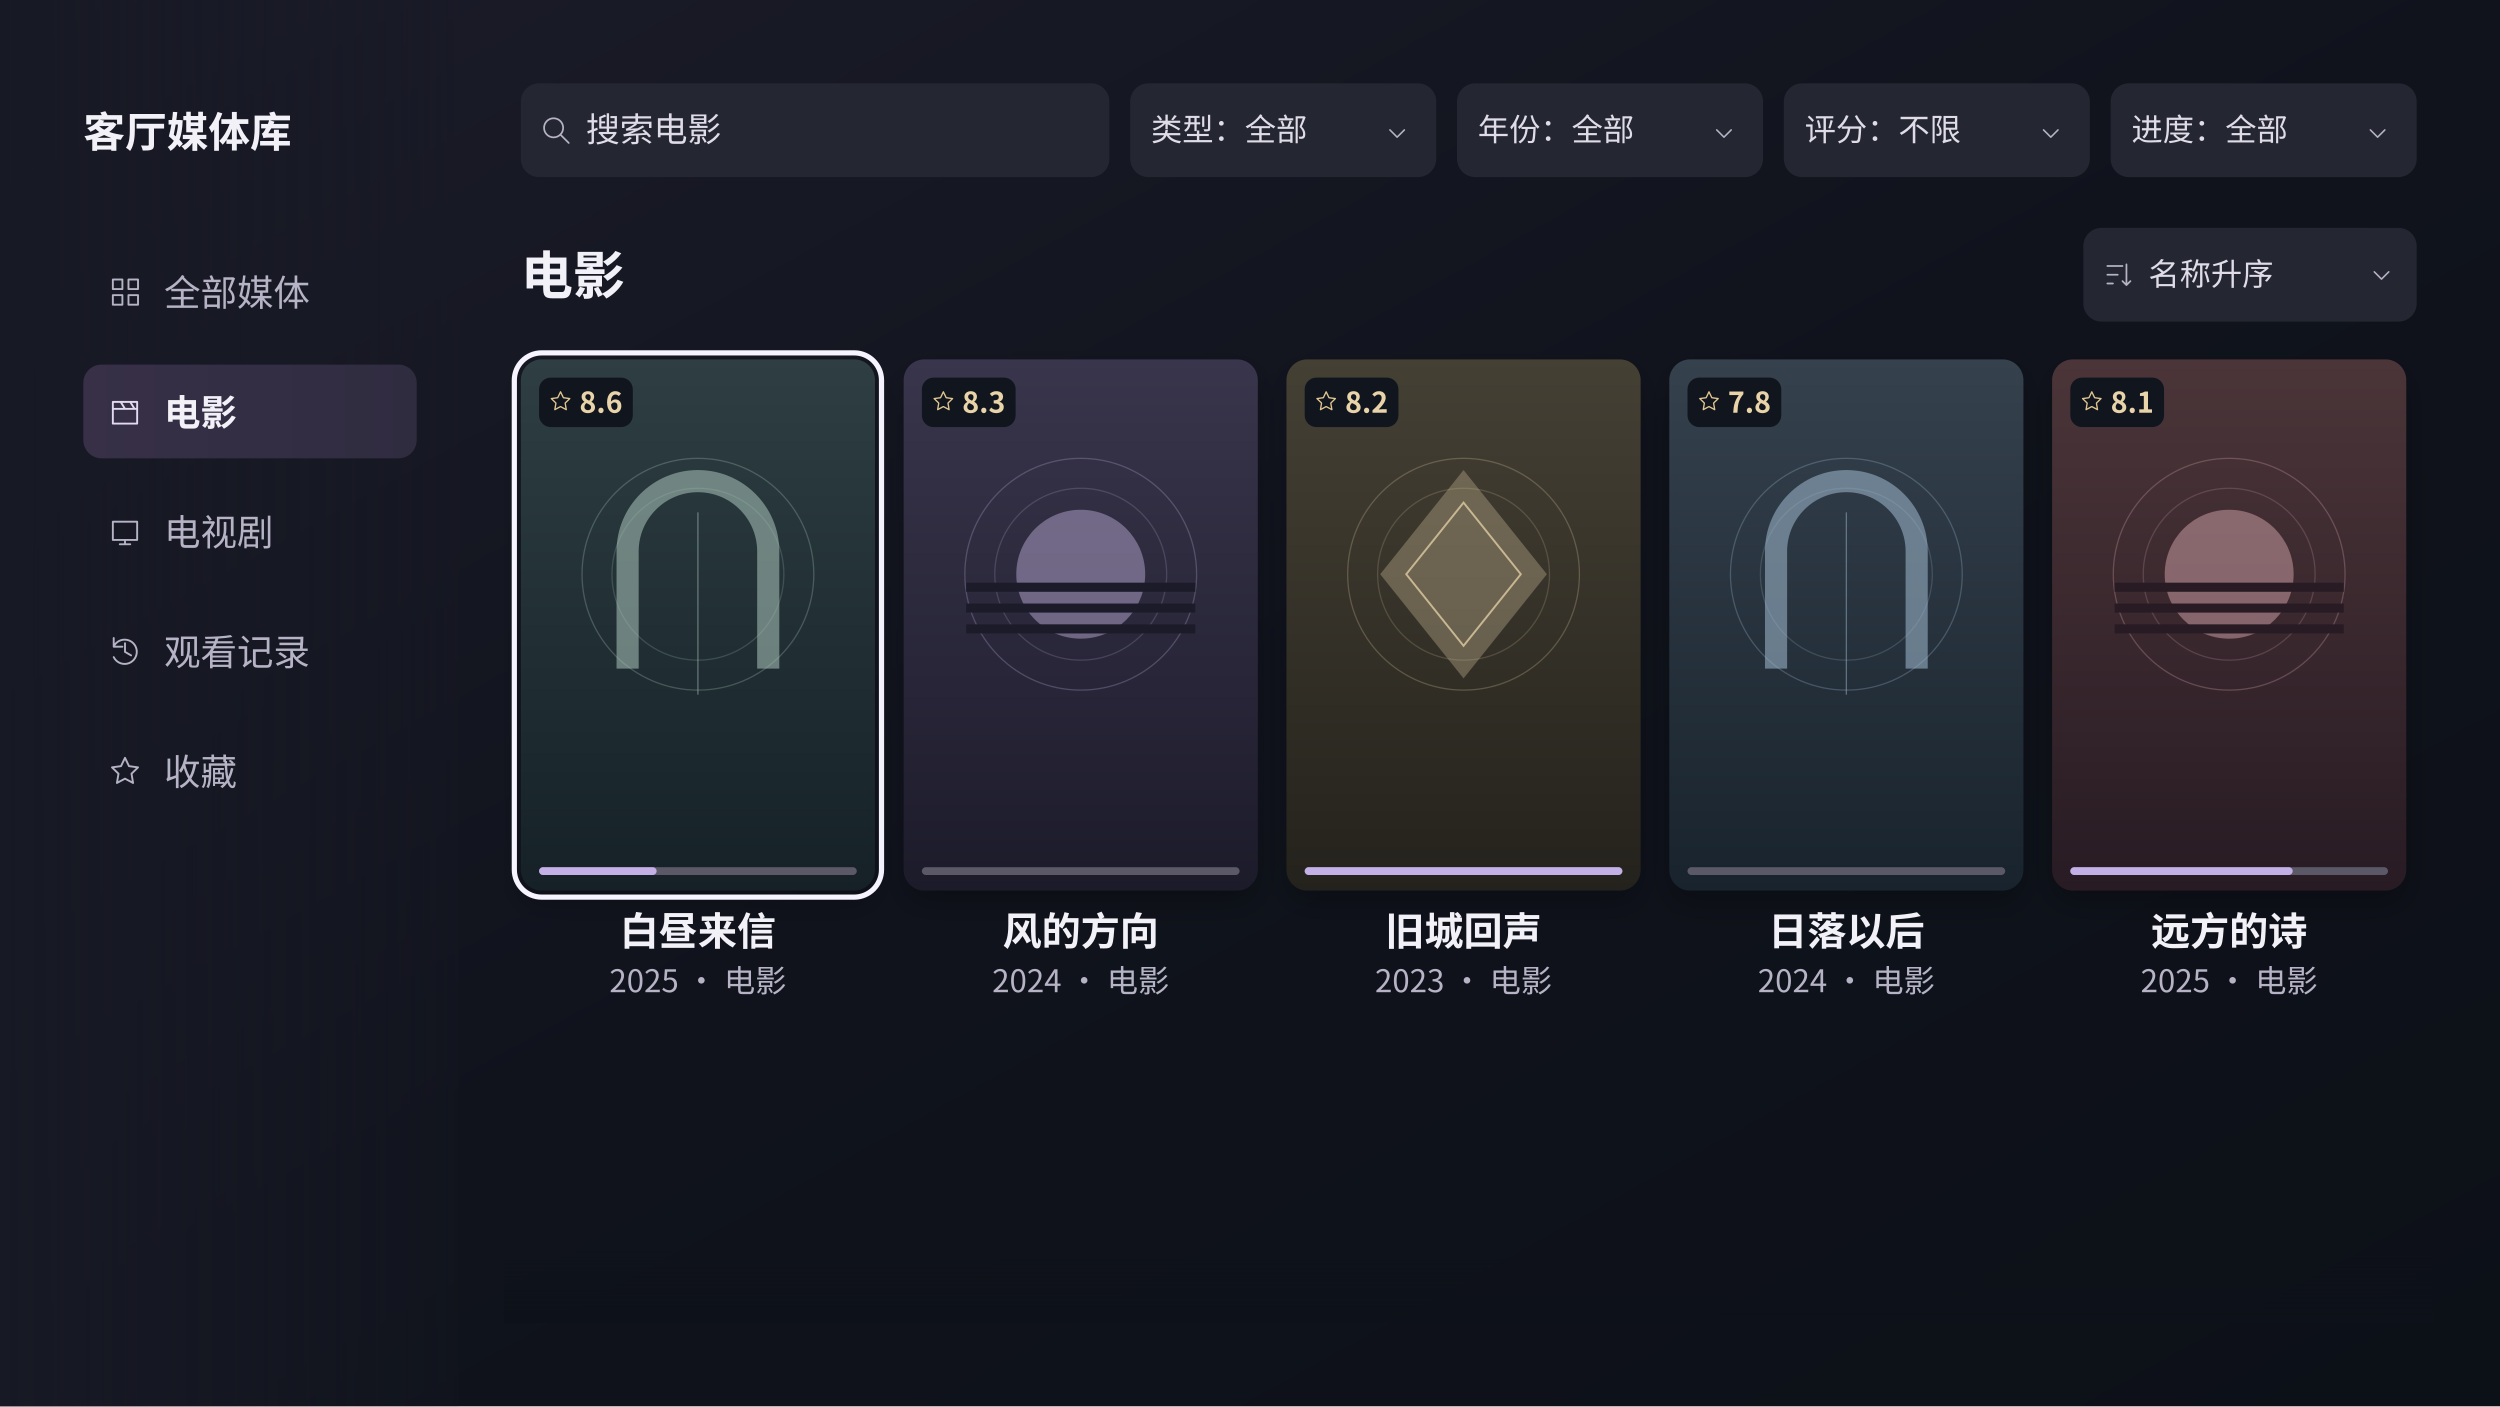
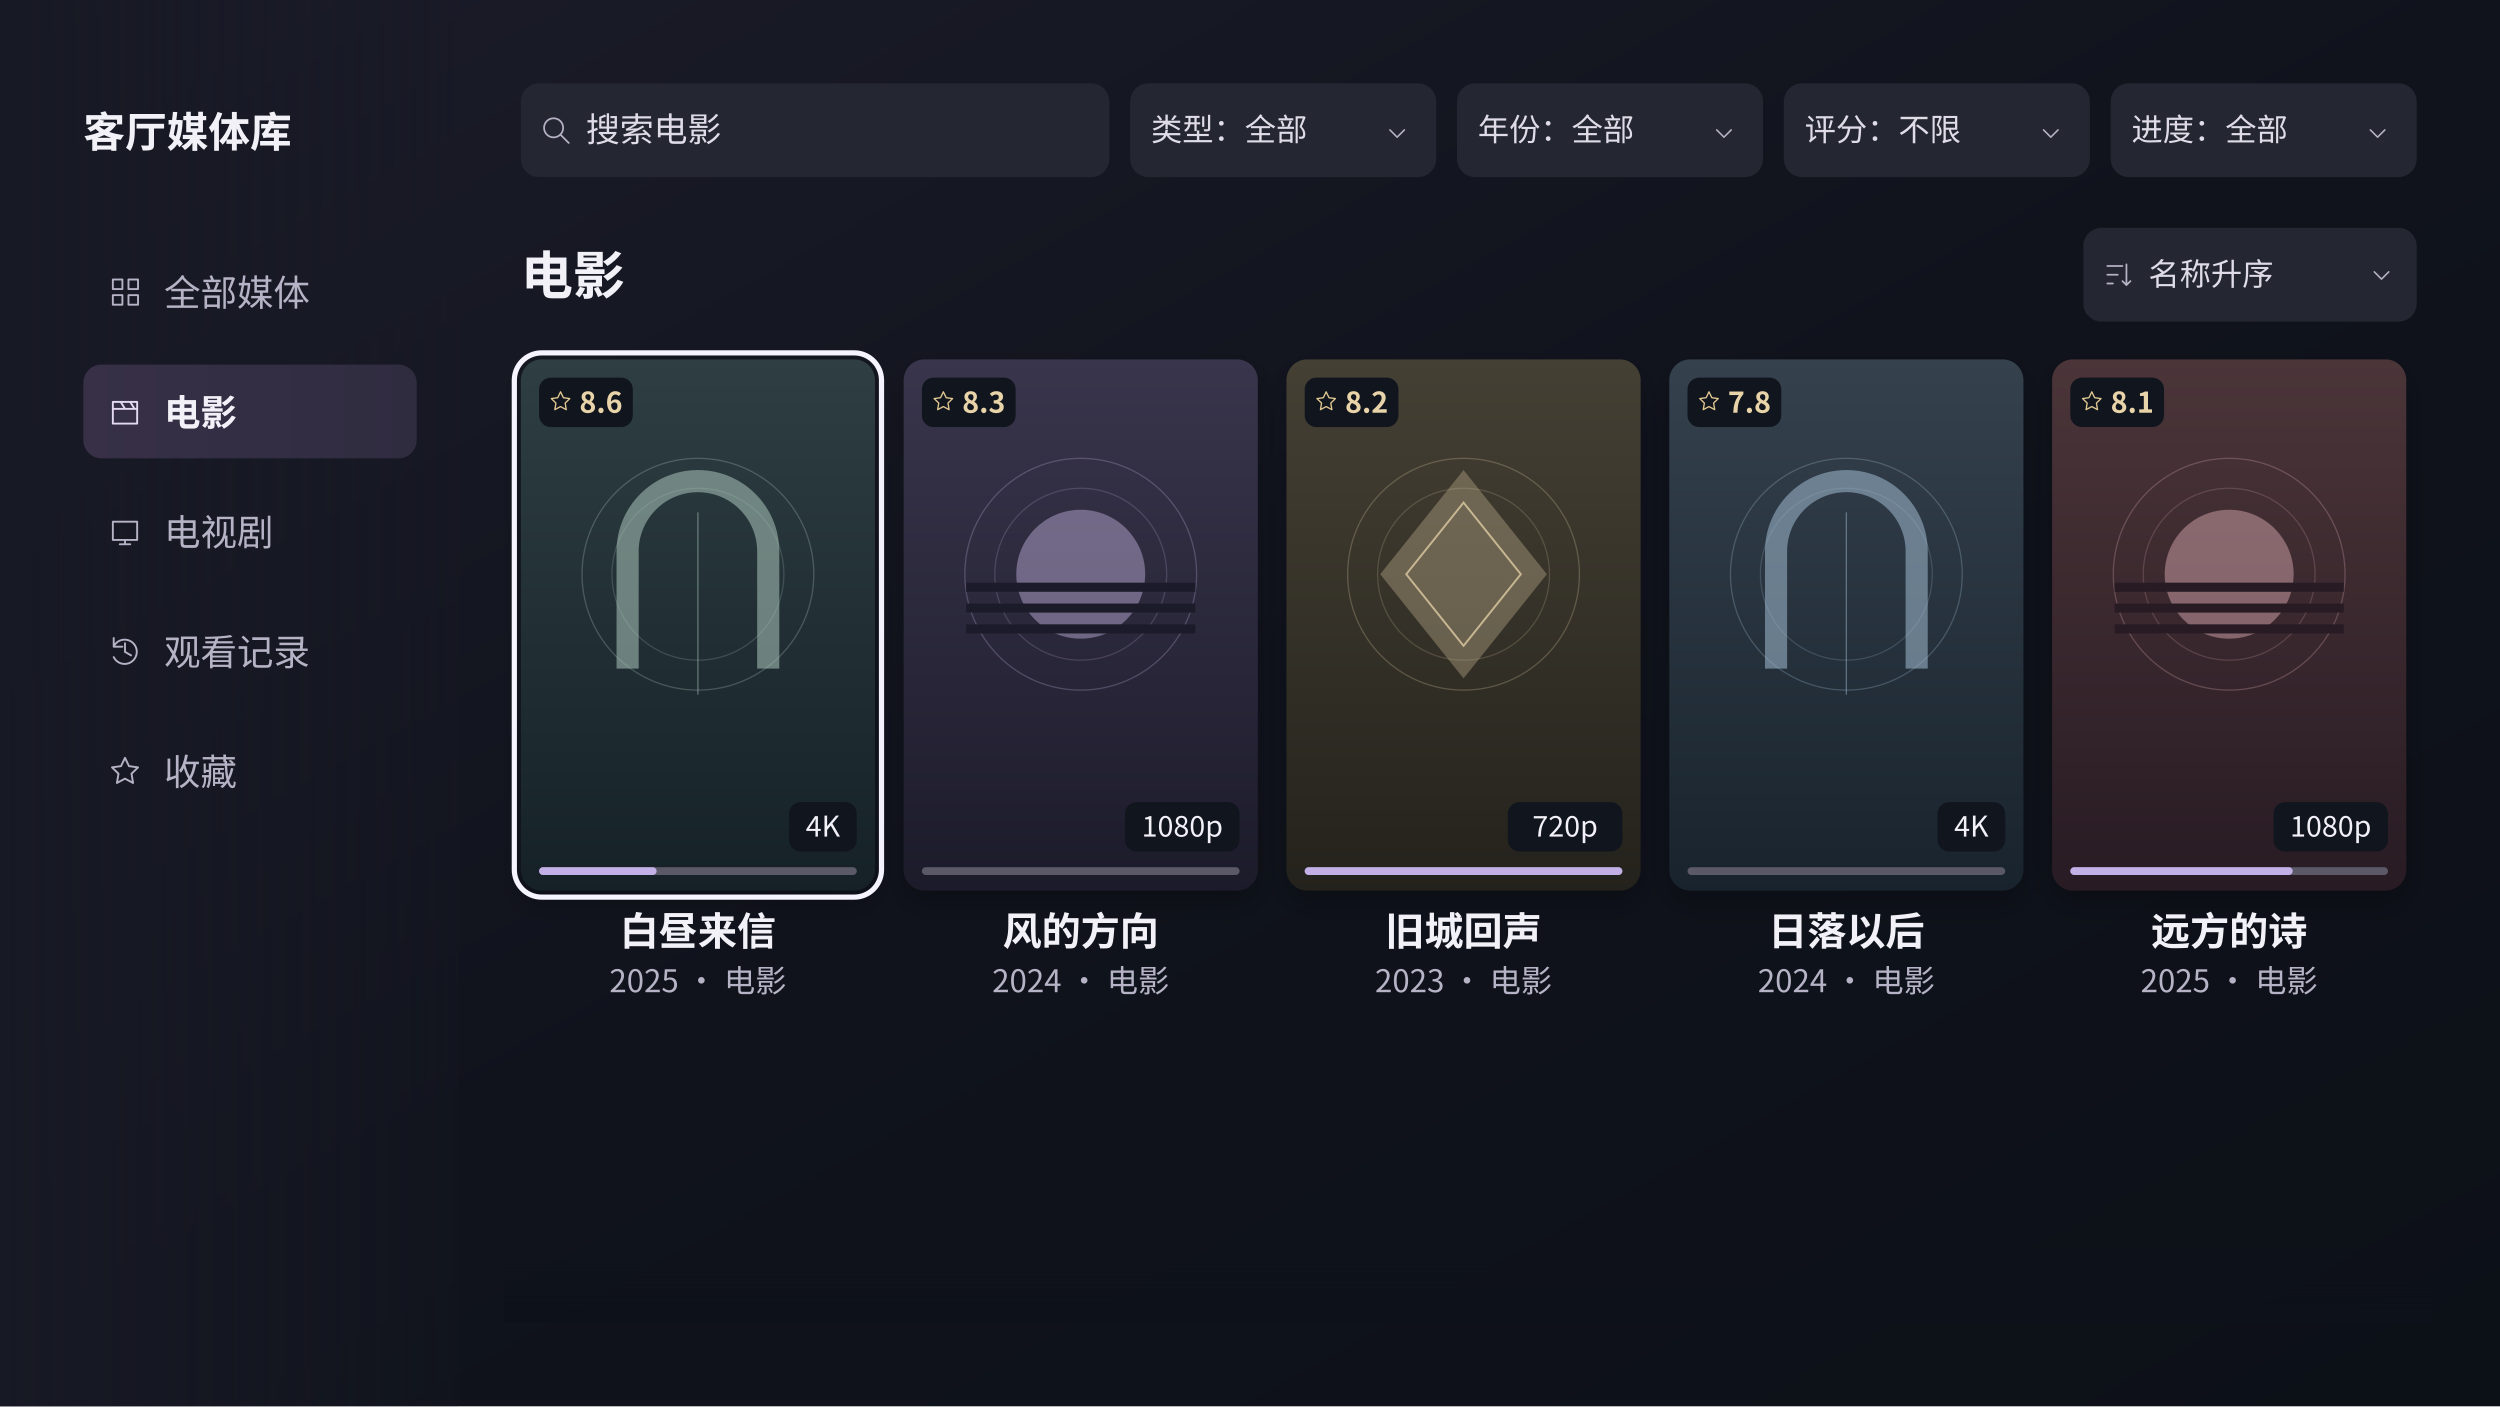
<svg xmlns="http://www.w3.org/2000/svg" width="3840" height="2160" viewBox="0 0 3840 2160" role="img" aria-labelledby="title desc">
  <defs>
    <linearGradient id="background" x2="1" y2="1">
      <stop stop-color="#1b1c29" />
      <stop offset=".5" stop-color="#10131c" />
      <stop offset="1" stop-color="#0c1017" />
    </linearGradient>
    <linearGradient id="sidebar" x2="1" y2="0">
      <stop stop-color="#171924" />
      <stop offset="1" stop-color="#171924" stop-opacity=".2" />
    </linearGradient>
    <linearGradient id="selection">
      <stop stop-color="#373047" />
      <stop offset="1" stop-color="#302c40" />
    </linearGradient>
    <linearGradient id="bottom-fade" x2="0" y2="1">
      <stop stop-color="#0d1119" stop-opacity="0" />
      <stop offset="1" stop-color="#0d1119" />
    </linearGradient>
    <filter id="card-shadow" x="-15%" y="-10%" width="130%" height="130%" color-interpolation-filters="sRGB">
      <feGaussianBlur in="SourceAlpha" stdDeviation="22" />
      <feOffset dx="0" dy="20" />
      <feComponentTransfer>
        <feFuncA type="linear" slope=".24" />
      </feComponentTransfer>
      <feMerge>
        <feMergeNode />
        <feMergeNode in="SourceGraphic" />
      </feMerge>
    </filter>
    <clipPath id="grid-viewport">
      <rect x="774" y="526" width="2964" height="1506" />
    </clipPath>
  </defs>
  <rect width="3840" height="2160" fill="url(#background)" />
  <rect width="704" height="2160" fill="url(#sidebar)" />
  <g font-family="Noto Sans CJK SC, sans-serif">
    <text x="128" y="226" font-size="64" fill="#f3f1f8" font-weight="600" text-anchor="start">客厅媒体库</text>
    <g data-role="sidebar-entry" data-focused="false">
      <g transform="translate(168 424) scale(1.333333)">
        <path d="M4 4h11v11H4zM22 4h11v11H22zM4 22h11v11H4zM22 22h11v11H22z" fill="none" stroke="#b5b3c5" stroke-width="2.2" stroke-linecap="round" stroke-linejoin="round" />
      </g>
      <text x="252" y="470" font-size="56" fill="#b5b3c5" font-weight="400" text-anchor="start">全部媒体</text>
    </g>
    <g data-role="sidebar-entry" data-focused="false">
      <rect x="128" y="560" width="512" height="144" rx="28" fill="url(#selection)" stroke="none" stroke-width="2" />
      <g transform="translate(168 608) scale(1.333333)">
        <path d="M4 7h28v25H4zM4 15h28M13 7l5 8M24 7l5 8" fill="none" stroke="#e3daef" stroke-width="2.2" stroke-linecap="round" stroke-linejoin="round" />
      </g>
      <text x="252" y="654" font-size="56" fill="#f3f1f8" font-weight="600" text-anchor="start">电影</text>
    </g>
    <g data-role="sidebar-entry" data-focused="false">
      <g transform="translate(168 792) scale(1.333333)">
        <path d="M4 7h28v21H4zM12 33h12M18 28v5" fill="none" stroke="#b5b3c5" stroke-width="2.2" stroke-linecap="round" stroke-linejoin="round" />
      </g>
      <text x="252" y="838" font-size="56" fill="#b5b3c5" font-weight="400" text-anchor="start">电视剧</text>
    </g>
    <g data-role="sidebar-entry" data-focused="false">
      <g transform="translate(168 976) scale(1.333333)">
        <path d="M6 11a14 14 0 1 1-1 14M5 3v10h10M18 9v10l7 4" fill="none" stroke="#b5b3c5" stroke-width="2.2" stroke-linecap="round" stroke-linejoin="round" />
      </g>
      <text x="252" y="1022" font-size="56" fill="#b5b3c5" font-weight="400" text-anchor="start">观看记录</text>
    </g>
    <g data-role="sidebar-entry" data-focused="false">
      <g transform="translate(168 1160) scale(1.333333)">
        <path d="M18 3l4.6 9.6L33 14l-7.5 7.3L27.3 32L18 27l-9.3 5l1.8-10.7L3 14l10.4-1.4z" fill="none" stroke="#b5b3c5" stroke-width="2.2" stroke-linecap="round" stroke-linejoin="round" />
      </g>
      <text x="252" y="1206" font-size="56" fill="#b5b3c5" font-weight="400" text-anchor="start">收藏</text>
    </g>
    <g data-role="control" data-focused="false" data-disabled="false" data-label="搜索电影" opacity="1">
      <rect x="800" y="128" width="904" height="144" rx="28" fill="#242631" stroke="none" stroke-width="2" />
      <g transform="translate(832 178.0) scale(1.222222)">
        <path d="M27 15a12 12 0 1 1-24 0a12 12 0 1 1 24 0M24 24l10 10" fill="none" stroke="#b5b3c5" stroke-width="2.2" stroke-linecap="round" stroke-linejoin="round" />
      </g>
      <text x="900" y="217.68" font-size="52" fill="#dfdce8" font-weight="500" text-anchor="start">搜索电影</text>
    </g>
    <g data-role="control" data-focused="false" data-disabled="false" data-label="类型：全部" opacity="1">
      <rect x="1736" y="128" width="470" height="144" rx="28" fill="#242631" stroke="none" stroke-width="2" />
      <text x="1768" y="216.32" font-size="48" fill="#dfdce8" font-weight="500" text-anchor="start">类型：全部</text>
    </g>
    <g transform="translate(2126 184) scale(1.111111)">
      <path d="M8 14l10 10l10-10" fill="none" stroke="#b5b3c5" stroke-width="2.2" stroke-linecap="round" stroke-linejoin="round" />
    </g>
    <g data-role="control" data-focused="false" data-disabled="false" data-label="年份：全部" opacity="1">
      <rect x="2238" y="128" width="470" height="144" rx="28" fill="#242631" stroke="none" stroke-width="2" />
      <text x="2270" y="216.32" font-size="48" fill="#dfdce8" font-weight="500" text-anchor="start">年份：全部</text>
    </g>
    <g transform="translate(2628 184) scale(1.111111)">
      <path d="M8 14l10 10l10-10" fill="none" stroke="#b5b3c5" stroke-width="2.2" stroke-linecap="round" stroke-linejoin="round" />
    </g>
    <g data-role="control" data-focused="false" data-disabled="false" data-label="评分：不限" opacity="1">
      <rect x="2740" y="128" width="470" height="144" rx="28" fill="#242631" stroke="none" stroke-width="2" />
      <text x="2772" y="216.32" font-size="48" fill="#dfdce8" font-weight="500" text-anchor="start">评分：不限</text>
    </g>
    <g transform="translate(3130 184) scale(1.111111)">
      <path d="M8 14l10 10l10-10" fill="none" stroke="#b5b3c5" stroke-width="2.2" stroke-linecap="round" stroke-linejoin="round" />
    </g>
    <g data-role="control" data-focused="false" data-disabled="false" data-label="进度：全部" opacity="1">
      <rect x="3242" y="128" width="470" height="144" rx="28" fill="#242631" stroke="none" stroke-width="2" />
      <text x="3274" y="216.32" font-size="48" fill="#dfdce8" font-weight="500" text-anchor="start">进度：全部</text>
    </g>
    <g transform="translate(3632 184) scale(1.111111)">
      <path d="M8 14l10 10l10-10" fill="none" stroke="#b5b3c5" stroke-width="2.2" stroke-linecap="round" stroke-linejoin="round" />
    </g>
    <text x="800" y="452" font-size="80" fill="#f3f1f8" font-weight="650" text-anchor="start">电影</text>
    <g data-role="control" data-focused="false" data-disabled="false" data-label="名称升序" opacity="1">
      <rect x="3200" y="350" width="512" height="144" rx="28" fill="#242631" stroke="none" stroke-width="2" />
      <g transform="translate(3232 400.0) scale(1.222222)">
        <path d="M4 7h19M4 18h13M4 29h7M28 5v26M23 26l5 5l5-5" fill="none" stroke="#b5b3c5" stroke-width="2.2" stroke-linecap="round" stroke-linejoin="round" />
      </g>
      <text x="3300" y="438.32" font-size="48" fill="#dfdce8" font-weight="500" text-anchor="start">名称升序</text>
    </g>
    <g transform="translate(3638 402) scale(1.111111)">
      <path d="M8 14l10 10l10-10" fill="none" stroke="#b5b3c5" stroke-width="2.2" stroke-linecap="round" stroke-linejoin="round" />
    </g>
    <g clip-path="url(#grid-viewport)" data-role="focus-following-grid">
      <g data-role="media-card" data-focused="true">
        <defs>
          <linearGradient id="art-0" x2="0" y2="1">
            <stop stop-color="#2e3e43" />
            <stop offset="1" stop-color="#152126" />
          </linearGradient>
          <clipPath id="clip-0">
            <rect x="800" y="552" width="544" height="816" rx="32" fill="white" stroke="none" stroke-width="2" />
          </clipPath>
        </defs>
        <g filter="url(#card-shadow)">
          <rect x="800" y="552" width="544" height="816" rx="32" fill="url(#art-0)" stroke="none" stroke-width="2" />
        </g>
        <g clip-path="url(#clip-0)">
          <circle cx="1072" cy="882" r="178" fill="none" stroke="#a4bdb4" stroke-width="2" opacity=".3" />
          <circle cx="1072" cy="882" r="132" fill="none" stroke="#a4bdb4" stroke-width="2" opacity=".22" />
          <path d="M964 1027V847a108 108 0 0 1 216 0v180" fill="none" stroke="#a4bdb4" stroke-width="34" opacity=".58" />
          <path d="M1072 787v280" stroke="#a4bdb4" stroke-width="2" opacity=".5" />
        </g>
        <rect x="828" y="580" width="144" height="76" rx="18" fill="#11151e" stroke="none" stroke-width="2" />
        <g transform="translate(844 599) scale(0.9444444)">
          <path d="M18 3l4.6 9.6L33 14l-7.5 7.3L27.3 32L18 27l-9.3 5l1.8-10.7L3 14l10.4-1.4z" fill="none" stroke="#e0c790" stroke-width="2.2" stroke-linecap="round" stroke-linejoin="round" />
        </g>
        <text x="890" y="634" font-size="44" fill="#e9d4a9" font-weight="600" text-anchor="start">8.6</text>
+         <g data-role="quality-badge">
+           <rect x="1212" y="1232" width="104" height="76" rx="18" fill="#11151e" stroke="none" stroke-width="2" />
+           <text x="1264.0" y="1285" font-size="44" fill="#f3f1f8" font-weight="500" text-anchor="middle">4K</text>
+         </g>
        <g data-role="watch-progress" data-progress="0.37">
          <rect x="828" y="1332" width="488" height="12" rx="6" fill="#5b5968" stroke="none" stroke-width="2" />
          <rect x="828" y="1332" width="180.56" height="12" rx="6" fill="#c3b0e7" stroke="none" stroke-width="2" />
        </g>
        <rect x="790" y="542" width="564" height="836" rx="42" fill="none" stroke="#f6f4ff" stroke-width="8" />
        <g data-role="card-caption">
          <text x="1072" y="1452" font-size="60" fill="#f3f1f8" font-weight="600" text-anchor="middle">白昼来信</text>
          <text x="1072" y="1524" font-size="48" fill="#b5b3c5" font-weight="400" text-anchor="middle">2025 · 电影</text>
        </g>
      </g>
      <g data-role="media-card" data-focused="false">
        <defs>
          <linearGradient id="art-1" x2="0" y2="1">
            <stop stop-color="#39354c" />
            <stop offset="1" stop-color="#1c1b2a" />
          </linearGradient>
          <clipPath id="clip-1">
            <rect x="1388" y="552" width="544" height="816" rx="32" fill="white" stroke="none" stroke-width="2" />
          </clipPath>
        </defs>
        <g filter="url(#card-shadow)">
          <rect x="1388" y="552" width="544" height="816" rx="32" fill="url(#art-1)" stroke="none" stroke-width="2" />
        </g>
        <g clip-path="url(#clip-1)">
          <circle cx="1660" cy="882" r="178" fill="none" stroke="#b4a5ce" stroke-width="2" opacity=".3" />
          <circle cx="1660" cy="882" r="132" fill="none" stroke="#b4a5ce" stroke-width="2" opacity=".22" />
          <circle cx="1660" cy="882" r="99" fill="#b4a5ce" opacity=".5" />
          <path d="M1484 902h352M1484 934h352M1484 966h352" stroke="#1c1b2a" stroke-width="14" />
        </g>
        <rect x="1416" y="580" width="144" height="76" rx="18" fill="#11151e" stroke="none" stroke-width="2" />
        <g transform="translate(1432 599) scale(0.9444444)">
          <path d="M18 3l4.6 9.6L33 14l-7.5 7.3L27.3 32L18 27l-9.3 5l1.8-10.7L3 14l10.4-1.4z" fill="none" stroke="#e0c790" stroke-width="2.2" stroke-linecap="round" stroke-linejoin="round" />
        </g>
        <text x="1478" y="634" font-size="44" fill="#e9d4a9" font-weight="600" text-anchor="start">8.3</text>
+         <g data-role="quality-badge">
+           <rect x="1728" y="1232" width="176" height="76" rx="18" fill="#11151e" stroke="none" stroke-width="2" />
+           <text x="1816.0" y="1285" font-size="44" fill="#f3f1f8" font-weight="500" text-anchor="middle">1080p</text>
+         </g>
        <g data-role="watch-progress" data-progress="0">
          <rect x="1416" y="1332" width="488" height="12" rx="6" fill="#5b5968" stroke="none" stroke-width="2" />
        </g>
        <g data-role="card-caption">
          <text x="1660" y="1452" font-size="60" fill="#f3f1f8" font-weight="600" text-anchor="middle">风的方向</text>
          <text x="1660" y="1524" font-size="48" fill="#b5b3c5" font-weight="400" text-anchor="middle">2024 · 电影</text>
        </g>
      </g>
      <g data-role="media-card" data-focused="false">
        <defs>
          <linearGradient id="art-2" x2="0" y2="1">
            <stop stop-color="#454034" />
            <stop offset="1" stop-color="#24221c" />
          </linearGradient>
          <clipPath id="clip-2">
            <rect x="1976" y="552" width="544" height="816" rx="32" fill="white" stroke="none" stroke-width="2" />
          </clipPath>
        </defs>
        <g filter="url(#card-shadow)">
          <rect x="1976" y="552" width="544" height="816" rx="32" fill="url(#art-2)" stroke="none" stroke-width="2" />
        </g>
        <g clip-path="url(#clip-2)">
          <circle cx="2248" cy="882" r="178" fill="none" stroke="#c8b792" stroke-width="2" opacity=".3" />
          <circle cx="2248" cy="882" r="132" fill="none" stroke="#c8b792" stroke-width="2" opacity=".22" />
          <path d="M2248 722l128 160l-128 160l-128-160z" fill="#c8b792" opacity=".36" />
          <path d="M2248 772l88 110l-88 110l-88-110z" fill="none" stroke="#c8b792" stroke-width="3" />
        </g>
        <rect x="2004" y="580" width="144" height="76" rx="18" fill="#11151e" stroke="none" stroke-width="2" />
        <g transform="translate(2020 599) scale(0.9444444)">
          <path d="M18 3l4.6 9.6L33 14l-7.5 7.3L27.3 32L18 27l-9.3 5l1.8-10.7L3 14l10.4-1.4z" fill="none" stroke="#e0c790" stroke-width="2.2" stroke-linecap="round" stroke-linejoin="round" />
        </g>
        <text x="2066" y="634" font-size="44" fill="#e9d4a9" font-weight="600" text-anchor="start">8.2</text>
+         <g data-role="quality-badge">
+           <rect x="2316" y="1232" width="176" height="76" rx="18" fill="#11151e" stroke="none" stroke-width="2" />
+           <text x="2404.0" y="1285" font-size="44" fill="#f3f1f8" font-weight="500" text-anchor="middle">720p</text>
+         </g>
        <g data-role="watch-progress" data-progress="1">
          <rect x="2004" y="1332" width="488" height="12" rx="6" fill="#5b5968" stroke="none" stroke-width="2" />
          <rect x="2004" y="1332" width="488" height="12" rx="6" fill="#c3b0e7" stroke="none" stroke-width="2" />
        </g>
        <g data-role="card-caption">
          <text x="2248" y="1452" font-size="60" fill="#f3f1f8" font-weight="600" text-anchor="middle">旧城回声</text>
          <text x="2248" y="1524" font-size="48" fill="#b5b3c5" font-weight="400" text-anchor="middle">2023 · 电影</text>
        </g>
      </g>
      <g data-role="media-card" data-focused="false">
        <defs>
          <linearGradient id="art-3" x2="0" y2="1">
            <stop stop-color="#35414d" />
            <stop offset="1" stop-color="#18232d" />
          </linearGradient>
          <clipPath id="clip-3">
            <rect x="2564" y="552" width="544" height="816" rx="32" fill="white" stroke="none" stroke-width="2" />
          </clipPath>
        </defs>
        <g filter="url(#card-shadow)">
          <rect x="2564" y="552" width="544" height="816" rx="32" fill="url(#art-3)" stroke="none" stroke-width="2" />
        </g>
        <g clip-path="url(#clip-3)">
          <circle cx="2836" cy="882" r="178" fill="none" stroke="#99b4c8" stroke-width="2" opacity=".3" />
          <circle cx="2836" cy="882" r="132" fill="none" stroke="#99b4c8" stroke-width="2" opacity=".22" />
          <path d="M2728 1027V847a108 108 0 0 1 216 0v180" fill="none" stroke="#99b4c8" stroke-width="34" opacity=".58" />
          <path d="M2836 787v280" stroke="#99b4c8" stroke-width="2" opacity=".5" />
        </g>
        <rect x="2592" y="580" width="144" height="76" rx="18" fill="#11151e" stroke="none" stroke-width="2" />
        <g transform="translate(2608 599) scale(0.9444444)">
          <path d="M18 3l4.6 9.6L33 14l-7.5 7.3L27.3 32L18 27l-9.3 5l1.8-10.7L3 14l10.4-1.4z" fill="none" stroke="#e0c790" stroke-width="2.2" stroke-linecap="round" stroke-linejoin="round" />
        </g>
        <text x="2654" y="634" font-size="44" fill="#e9d4a9" font-weight="600" text-anchor="start">7.8</text>
+         <g data-role="quality-badge">
+           <rect x="2976" y="1232" width="104" height="76" rx="18" fill="#11151e" stroke="none" stroke-width="2" />
+           <text x="3028.0" y="1285" font-size="44" fill="#f3f1f8" font-weight="500" text-anchor="middle">4K</text>
+         </g>
        <g data-role="watch-progress" data-progress="0">
          <rect x="2592" y="1332" width="488" height="12" rx="6" fill="#5b5968" stroke="none" stroke-width="2" />
        </g>
        <g data-role="card-caption">
          <text x="2836" y="1452" font-size="60" fill="#f3f1f8" font-weight="600" text-anchor="middle">日落以后</text>
          <text x="2836" y="1524" font-size="48" fill="#b5b3c5" font-weight="400" text-anchor="middle">2024 · 电影</text>
        </g>
      </g>
      <g data-role="media-card" data-focused="false">
        <defs>
          <linearGradient id="art-4" x2="0" y2="1">
            <stop stop-color="#4b3539" />
            <stop offset="1" stop-color="#281b23" />
          </linearGradient>
          <clipPath id="clip-4">
            <rect x="3152" y="552" width="544" height="816" rx="32" fill="white" stroke="none" stroke-width="2" />
          </clipPath>
        </defs>
        <g filter="url(#card-shadow)">
          <rect x="3152" y="552" width="544" height="816" rx="32" fill="url(#art-4)" stroke="none" stroke-width="2" />
        </g>
        <g clip-path="url(#clip-4)">
          <circle cx="3424" cy="882" r="178" fill="none" stroke="#d2a3a9" stroke-width="2" opacity=".3" />
          <circle cx="3424" cy="882" r="132" fill="none" stroke="#d2a3a9" stroke-width="2" opacity=".22" />
          <circle cx="3424" cy="882" r="99" fill="#d2a3a9" opacity=".5" />
          <path d="M3248 902h352M3248 934h352M3248 966h352" stroke="#281b23" stroke-width="14" />
        </g>
        <rect x="3180" y="580" width="144" height="76" rx="18" fill="#11151e" stroke="none" stroke-width="2" />
        <g transform="translate(3196 599) scale(0.9444444)">
          <path d="M18 3l4.6 9.6L33 14l-7.5 7.3L27.3 32L18 27l-9.3 5l1.8-10.7L3 14l10.4-1.4z" fill="none" stroke="#e0c790" stroke-width="2.2" stroke-linecap="round" stroke-linejoin="round" />
        </g>
        <text x="3242" y="634" font-size="44" fill="#e9d4a9" font-weight="600" text-anchor="start">8.1</text>
+         <g data-role="quality-badge">
+           <rect x="3492" y="1232" width="176" height="76" rx="18" fill="#11151e" stroke="none" stroke-width="2" />
+           <text x="3580.0" y="1285" font-size="44" fill="#f3f1f8" font-weight="500" text-anchor="middle">1080p</text>
+         </g>
        <g data-role="watch-progress" data-progress="0.7">
          <rect x="3180" y="1332" width="488" height="12" rx="6" fill="#5b5968" stroke="none" stroke-width="2" />
          <rect x="3180" y="1332" width="341.6" height="12" rx="6" fill="#c3b0e7" stroke="none" stroke-width="2" />
        </g>
        <g data-role="card-caption">
          <text x="3424" y="1452" font-size="60" fill="#f3f1f8" font-weight="600" text-anchor="middle">远方的诗</text>
          <text x="3424" y="1524" font-size="48" fill="#b5b3c5" font-weight="400" text-anchor="middle">2025 · 电影</text>
        </g>
      </g>
    </g>
    <rect x="774" y="1920" width="2964" height="112" rx="0" fill="url(#bottom-fade)" stroke="none" stroke-width="2" />
  </g>
</svg>
